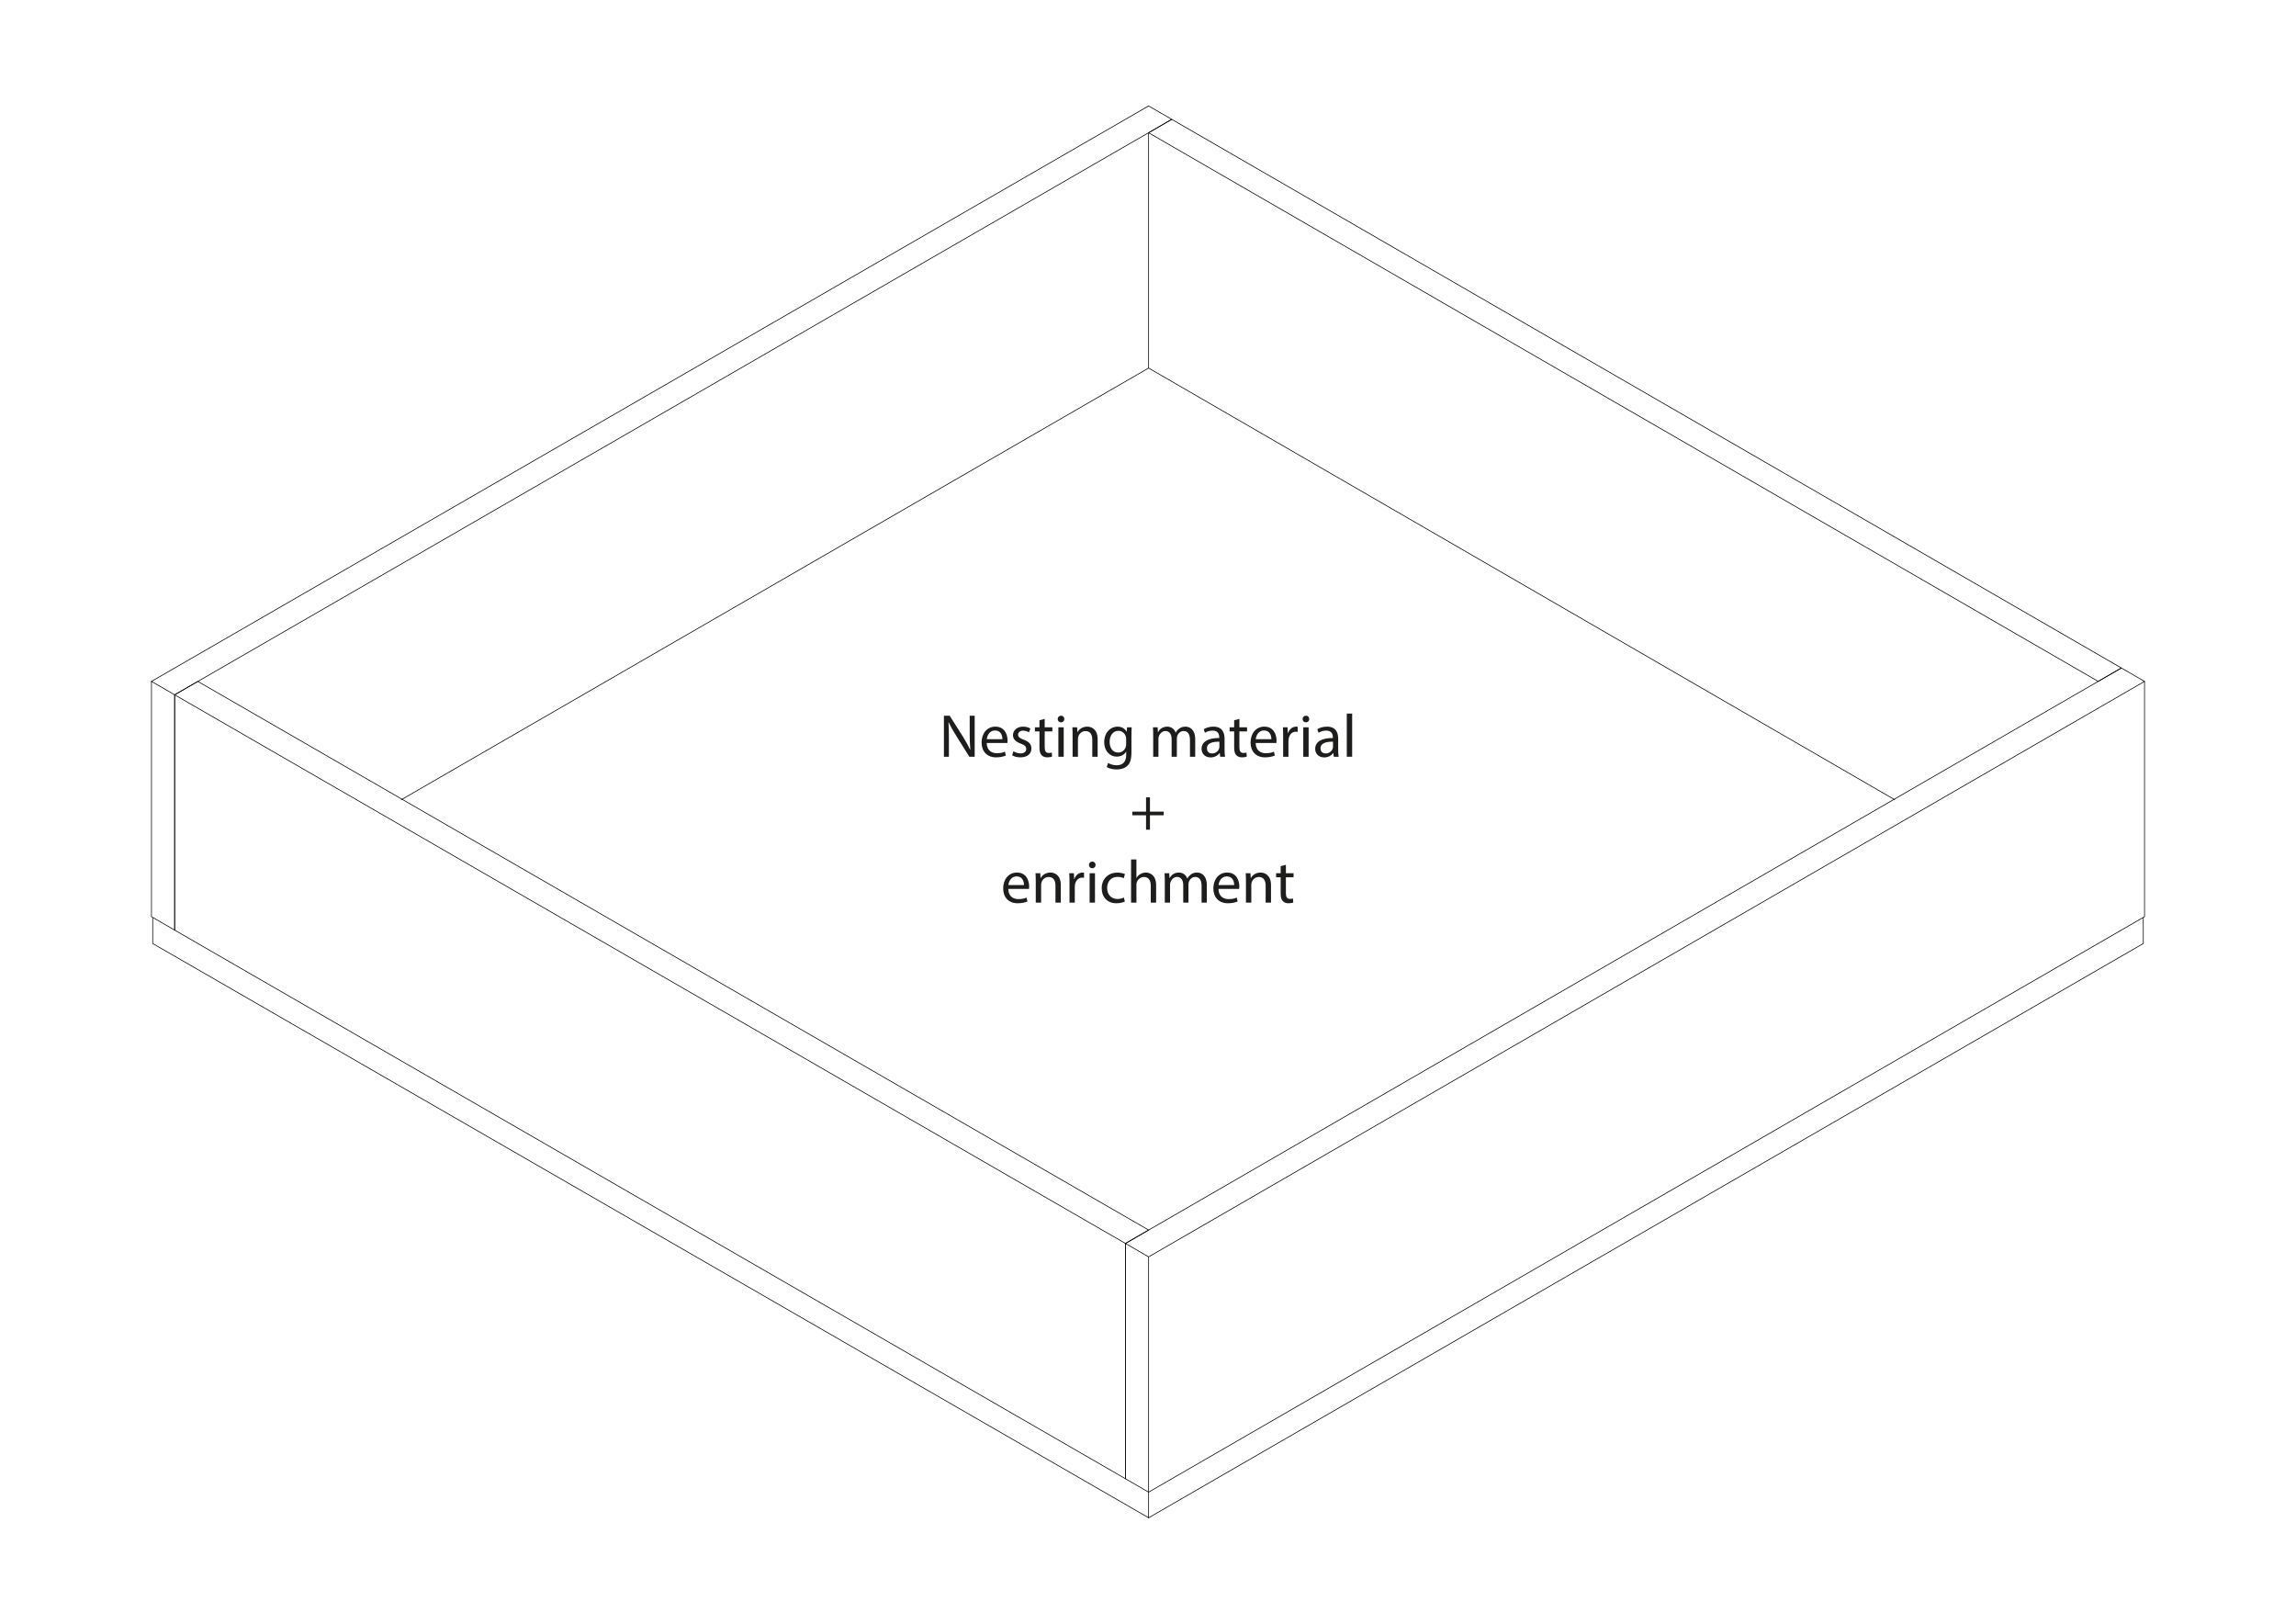
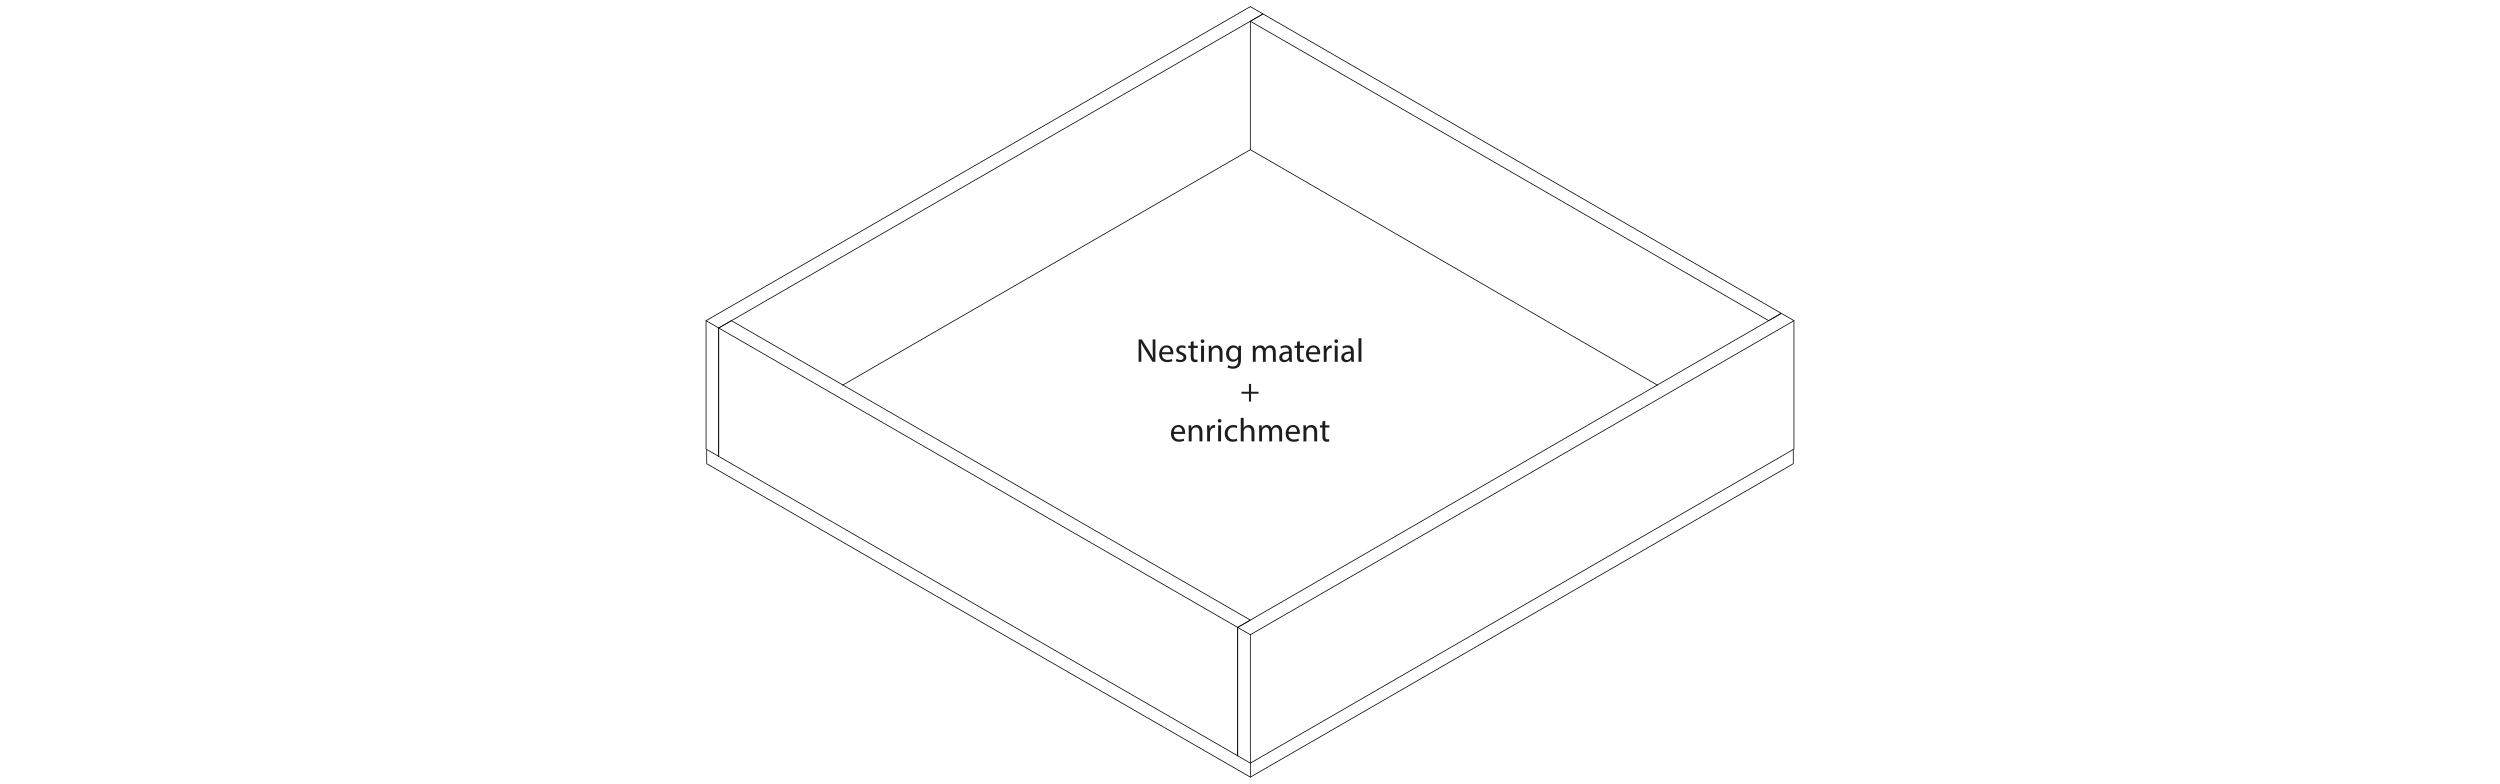
- <svg xmlns="http://www.w3.org/2000/svg" id="Layer_1" viewBox="0 0 841.89 595.276">
-   <defs>
-     <style>.cls-1{fill:none;stroke:#000;stroke-linecap:round;stroke-linejoin:round;stroke-width:.25px;}.cls-2{fill:#1d1d1b;}</style>
-   </defs>
-   <polyline class="cls-1" points="421.168 48.673 429.661 43.756 777.854 244.895 769.362 249.811 421.168 48.673 421.168 134.939 694.717 293.168" />
-   <polyline class="cls-1" points="412.676 455.867 64.036 254.728 72.528 249.811 421.168 450.95 412.676 455.867 412.676 542.133" />
-   <polyline class="cls-1" points="421.168 547.05 786.347 336.078 786.347 249.811 777.854 244.895 412.676 455.867 412.676 542.133 64.036 340.994 64.036 254.728" />
-   <polyline class="cls-1" points="412.676 542.133 421.168 547.05 421.168 460.784 786.347 249.811" />
-   <line class="cls-1" x1="412.676" y1="455.867" x2="421.168" y2="460.784" />
-   <polyline class="cls-1" points="421.168 38.839 429.661 43.756 64.036 254.728 64.036 340.994" />
-   <line class="cls-1" x1="147.173" y1="293.168" x2="421.168" y2="134.939" />
-   <polyline class="cls-1" points="64.036 254.728 55.543 249.811 55.543 336.078 64.036 340.994" />
-   <line class="cls-1" x1="55.543" y1="249.811" x2="421.168" y2="38.839" />
-   <polyline class="cls-1" points="421.168 547.05 421.168 556.436 55.99 345.911 55.99 336.525" />
-   <polyline class="cls-1" points="421.168 556.436 785.9 345.911 785.9 336.525" />
-   <path class="cls-2" d="m346.114,277.434v-15.025h2.118l4.815,7.602c1.115,1.761,1.984,3.344,2.697,4.882l.045-.022c-.179-2.007-.223-3.834-.223-6.175v-6.287h1.828v15.025h-1.962l-4.771-7.624c-1.048-1.672-2.051-3.389-2.809-5.016l-.067.022c.111,1.895.156,3.7.156,6.197v6.42h-1.828Z" />
-   <path class="cls-2" d="m361.805,272.396c.044,2.653,1.739,3.745,3.701,3.745,1.404,0,2.251-.245,2.987-.557l.334,1.404c-.691.312-1.873.669-3.589.669-3.322,0-5.306-2.185-5.306-5.44,0-3.254,1.917-5.818,5.061-5.818,3.522,0,4.458,3.099,4.458,5.083,0,.401-.044.713-.067.914h-7.58Zm5.751-1.405c.022-1.248-.513-3.188-2.72-3.188-1.984,0-2.854,1.828-3.009,3.188h5.729Z" />
-   <path class="cls-2" d="m371.611,275.428c.58.379,1.605.78,2.586.78,1.427,0,2.096-.713,2.096-1.605,0-.937-.558-1.449-2.006-1.984-1.939-.691-2.854-1.761-2.854-3.054,0-1.739,1.404-3.166,3.723-3.166,1.093,0,2.051.312,2.653.669l-.49,1.427c-.423-.268-1.204-.625-2.207-.625-1.159,0-1.806.669-1.806,1.472,0,.892.646,1.293,2.051,1.828,1.873.713,2.832,1.649,2.832,3.254,0,1.895-1.472,3.233-4.035,3.233-1.182,0-2.274-.29-3.032-.736l.49-1.494Z" />
-   <path class="cls-2" d="m383.067,263.545v3.099h2.809v1.494h-2.809v5.819c0,1.337.379,2.095,1.472,2.095.513,0,.892-.067,1.137-.134l.089,1.472c-.379.156-.981.268-1.739.268-.914,0-1.65-.29-2.118-.825-.557-.58-.758-1.538-.758-2.809v-5.886h-1.672v-1.494h1.672v-2.586l1.917-.513Z" />
-   <path class="cls-2" d="m390.266,263.612c.022.669-.468,1.204-1.249,1.204-.691,0-1.181-.535-1.181-1.204,0-.691.513-1.226,1.226-1.226.735,0,1.204.535,1.204,1.226Zm-2.185,13.822v-10.79h1.962v10.79h-1.962Z" />
-   <path class="cls-2" d="m393.296,269.564c0-1.114-.021-2.028-.089-2.92h1.739l.111,1.784h.045c.534-1.025,1.783-2.029,3.566-2.029,1.494,0,3.812.892,3.812,4.592v6.443h-1.962v-6.22c0-1.739-.646-3.188-2.497-3.188-1.293,0-2.296.914-2.631,2.006-.089.245-.134.58-.134.914v6.487h-1.962v-7.87Z" />
-   <path class="cls-2" d="m414.963,266.644c-.045.78-.09,1.65-.09,2.965v6.264c0,2.475-.49,3.991-1.538,4.927-1.048.981-2.563,1.293-3.923,1.293-1.293,0-2.72-.312-3.59-.892l.49-1.494c.714.446,1.828.847,3.166.847,2.007,0,3.478-1.048,3.478-3.768v-1.204h-.044c-.603,1.003-1.762,1.806-3.434,1.806-2.675,0-4.593-2.274-4.593-5.261,0-3.656,2.386-5.729,4.86-5.729,1.873,0,2.898.981,3.366,1.873h.045l.089-1.627h1.717Zm-2.029,4.258c0-.334-.021-.625-.111-.892-.356-1.137-1.315-2.073-2.742-2.073-1.872,0-3.21,1.583-3.21,4.08,0,2.118,1.07,3.879,3.188,3.879,1.203,0,2.296-.758,2.72-2.006.111-.334.155-.713.155-1.048v-1.939Z" />
-   <path class="cls-2" d="m422.851,269.564c0-1.114-.021-2.028-.089-2.92h1.717l.089,1.739h.067c.602-1.026,1.604-1.984,3.389-1.984,1.471,0,2.586.892,3.054,2.163h.045c.334-.602.758-1.07,1.203-1.405.646-.49,1.36-.758,2.386-.758,1.427,0,3.545.937,3.545,4.682v6.354h-1.918v-6.108c0-2.073-.758-3.322-2.34-3.322-1.115,0-1.984.825-2.319,1.784-.089.268-.155.624-.155.981v6.666h-1.918v-6.465c0-1.717-.758-2.965-2.251-2.965-1.227,0-2.118.981-2.431,1.962-.111.29-.155.625-.155.958v6.51h-1.918v-7.87Z" />
-   <path class="cls-2" d="m447.413,277.434l-.155-1.36h-.067c-.602.847-1.761,1.605-3.299,1.605-2.186,0-3.3-1.538-3.3-3.099,0-2.608,2.318-4.035,6.487-4.013v-.223c0-.892-.245-2.497-2.452-2.497-1.003,0-2.051.312-2.809.802l-.446-1.293c.892-.58,2.185-.958,3.545-.958,3.299,0,4.102,2.251,4.102,4.414v4.035c0,.936.045,1.85.179,2.586h-1.784Zm-.289-5.506c-2.141-.044-4.57.334-4.57,2.43,0,1.271.847,1.873,1.851,1.873,1.404,0,2.296-.892,2.607-1.806.067-.201.112-.423.112-.624v-1.873Z" />
-   <path class="cls-2" d="m454.456,263.545v3.099h2.81v1.494h-2.81v5.819c0,1.337.379,2.095,1.472,2.095.513,0,.892-.067,1.137-.134l.089,1.472c-.379.156-.98.268-1.738.268-.914,0-1.649-.29-2.118-.825-.558-.58-.758-1.538-.758-2.809v-5.886h-1.672v-1.494h1.672v-2.586l1.917-.513Z" />
-   <path class="cls-2" d="m460.429,272.396c.045,2.653,1.739,3.745,3.701,3.745,1.404,0,2.251-.245,2.986-.557l.335,1.404c-.691.312-1.873.669-3.589.669-3.322,0-5.307-2.185-5.307-5.44,0-3.254,1.918-5.818,5.061-5.818,3.522,0,4.459,3.099,4.459,5.083,0,.401-.045.713-.066.914h-7.58Zm5.752-1.405c.022-1.248-.513-3.188-2.72-3.188-1.984,0-2.854,1.828-3.01,3.188h5.729Z" />
-   <path class="cls-2" d="m470.502,270.01c0-1.271-.021-2.363-.089-3.366h1.717l.066,2.118h.09c.49-1.449,1.672-2.363,2.987-2.363.223,0,.379.022.557.067v1.851c-.2-.045-.401-.067-.668-.067-1.383,0-2.363,1.047-2.631,2.519-.045.268-.089.58-.089.914v5.751h-1.94v-7.424Z" />
-   <path class="cls-2" d="m480.065,263.612c.021.669-.469,1.204-1.249,1.204-.69,0-1.182-.535-1.182-1.204,0-.691.513-1.226,1.227-1.226.735,0,1.204.535,1.204,1.226Zm-2.186,13.822v-10.79h1.962v10.79h-1.962Z" />
-   <path class="cls-2" d="m489.069,277.434l-.155-1.36h-.067c-.602.847-1.761,1.605-3.299,1.605-2.186,0-3.3-1.538-3.3-3.099,0-2.608,2.318-4.035,6.487-4.013v-.223c0-.892-.245-2.497-2.452-2.497-1.003,0-2.051.312-2.809.802l-.446-1.293c.892-.58,2.185-.958,3.545-.958,3.299,0,4.102,2.251,4.102,4.414v4.035c0,.936.045,1.85.179,2.586h-1.784Zm-.289-5.506c-2.141-.044-4.57.334-4.57,2.43,0,1.271.847,1.873,1.851,1.873,1.404,0,2.296-.892,2.607-1.806.067-.201.112-.423.112-.624v-1.873Z" />
-   <path class="cls-2" d="m493.838,261.606h1.962v15.828h-1.962v-15.828Z" />
-   <path class="cls-2" d="m421.66,292.319v5.239h5.039v1.338h-5.039v5.283h-1.427v-5.283h-5.038v-1.338h5.038v-5.239h1.427Z" />
-   <path class="cls-2" d="m369.717,325.888c.044,2.652,1.739,3.745,3.701,3.745,1.404,0,2.251-.245,2.987-.558l.334,1.404c-.691.312-1.873.669-3.589.669-3.322,0-5.306-2.185-5.306-5.439s1.917-5.818,5.061-5.818c3.522,0,4.458,3.099,4.458,5.083,0,.401-.044.713-.067.914h-7.58Zm5.751-1.404c.022-1.249-.513-3.188-2.72-3.188-1.984,0-2.854,1.828-3.009,3.188h5.729Z" />
-   <path class="cls-2" d="m379.791,323.057c0-1.115-.022-2.029-.089-2.921h1.739l.112,1.783h.044c.535-1.025,1.784-2.028,3.567-2.028,1.494,0,3.812.892,3.812,4.593v6.442h-1.961v-6.22c0-1.739-.647-3.188-2.497-3.188-1.293,0-2.296.913-2.63,2.006-.089.245-.134.58-.134.914v6.487h-1.962v-7.869Z" />
-   <path class="cls-2" d="m392.161,323.502c0-1.271-.022-2.363-.089-3.366h1.716l.067,2.118h.089c.49-1.449,1.672-2.363,2.987-2.363.223,0,.379.022.558.067v1.85c-.201-.044-.401-.066-.669-.066-1.382,0-2.363,1.048-2.631,2.519-.044.268-.089.58-.089.914v5.752h-1.939v-7.424Z" />
-   <path class="cls-2" d="m401.723,317.104c.021.668-.469,1.203-1.249,1.203-.69,0-1.182-.535-1.182-1.203,0-.691.513-1.227,1.227-1.227.735,0,1.204.535,1.204,1.227Zm-2.186,13.821v-10.79h1.962v10.79h-1.962Z" />
-   <path class="cls-2" d="m412.444,330.524c-.513.268-1.649.624-3.099.624-3.255,0-5.373-2.207-5.373-5.506,0-3.322,2.274-5.729,5.797-5.729,1.159,0,2.185.29,2.72.558l-.446,1.516c-.468-.268-1.203-.513-2.273-.513-2.475,0-3.812,1.828-3.812,4.079,0,2.497,1.605,4.035,3.745,4.035,1.115,0,1.851-.289,2.408-.535l.334,1.472Z" />
-   <path class="cls-2" d="m414.738,315.098h1.962v6.732h.045c.312-.558.803-1.048,1.404-1.382.58-.335,1.271-.558,2.007-.558,1.449,0,3.768.892,3.768,4.614v6.421h-1.962v-6.197c0-1.739-.646-3.21-2.497-3.21-1.271,0-2.273.892-2.631,1.961-.111.268-.134.558-.134.937v6.51h-1.962v-15.828Z" />
-   <path class="cls-2" d="m427.107,323.057c0-1.115-.021-2.029-.089-2.921h1.717l.089,1.739h.067c.602-1.025,1.604-1.984,3.389-1.984,1.471,0,2.586.892,3.054,2.162h.045c.334-.602.758-1.069,1.203-1.404.646-.49,1.36-.758,2.386-.758,1.427,0,3.545.937,3.545,4.682v6.354h-1.918v-6.108c0-2.073-.758-3.321-2.34-3.321-1.115,0-1.984.824-2.319,1.783-.089.268-.155.624-.155.98v6.666h-1.918v-6.465c0-1.717-.758-2.965-2.251-2.965-1.227,0-2.118.98-2.431,1.962-.111.289-.155.624-.155.958v6.51h-1.918v-7.869Z" />
-   <path class="cls-2" d="m446.789,325.888c.045,2.652,1.739,3.745,3.7,3.745,1.405,0,2.252-.245,2.987-.558l.335,1.404c-.691.312-1.873.669-3.589.669-3.322,0-5.307-2.185-5.307-5.439s1.918-5.818,5.061-5.818c3.522,0,4.459,3.099,4.459,5.083,0,.401-.045.713-.066.914h-7.58Zm5.752-1.404c.022-1.249-.513-3.188-2.72-3.188-1.984,0-2.854,1.828-3.01,3.188h5.729Z" />
-   <path class="cls-2" d="m456.862,323.057c0-1.115-.021-2.029-.089-2.921h1.739l.111,1.783h.045c.534-1.025,1.783-2.028,3.566-2.028,1.494,0,3.812.892,3.812,4.593v6.442h-1.962v-6.22c0-1.739-.646-3.188-2.497-3.188-1.293,0-2.296.913-2.631,2.006-.089.245-.134.58-.134.914v6.487h-1.962v-7.869Z" />
-   <path class="cls-2" d="m471.507,317.037v3.099h2.81v1.494h-2.81v5.818c0,1.338.379,2.096,1.472,2.096.513,0,.892-.067,1.137-.134l.089,1.471c-.379.156-.98.268-1.738.268-.914,0-1.649-.289-2.118-.824-.558-.58-.758-1.538-.758-2.81v-5.885h-1.672v-1.494h1.672v-2.586l1.917-.513Z" />
+ <svg xmlns="http://www.w3.org/2000/svg" id="Layer_1" viewBox="0 0 830.71 260.42">
+   <polyline points="415.466 7.062 419.666 4.63 591.897 104.121 587.697 106.553 415.466 7.062 415.466 49.733 550.774 127.999" style="fill:none; stroke:#000; stroke-linecap:round; stroke-linejoin:round; stroke-width:.25px;" />
+   <polyline points="411.265 208.477 238.813 108.985 243.013 106.553 415.466 206.045 411.265 208.477 411.265 251.148" style="fill:none; stroke:#000; stroke-linecap:round; stroke-linejoin:round; stroke-width:.25px;" />
+   <polyline points="415.466 253.58 596.098 149.224 596.098 106.553 591.897 104.121 411.265 208.477 411.265 251.148 238.813 151.656 238.813 108.985" style="fill:none; stroke:#000; stroke-linecap:round; stroke-linejoin:round; stroke-width:.25px;" />
+   <polyline points="411.265 251.148 415.466 253.58 415.466 210.909 596.098 106.553" style="fill:none; stroke:#000; stroke-linecap:round; stroke-linejoin:round; stroke-width:.25px;" />
+   <line x1="411.265" y1="208.477" x2="415.466" y2="210.909" style="fill:none; stroke:#000; stroke-linecap:round; stroke-linejoin:round; stroke-width:.25px;" />
+   <polyline points="415.466 2.198 419.666 4.63 238.813 108.985 238.813 151.656" style="fill:none; stroke:#000; stroke-linecap:round; stroke-linejoin:round; stroke-width:.25px;" />
+   <line x1="279.936" y1="127.999" x2="415.466" y2="49.733" style="fill:none; stroke:#000; stroke-linecap:round; stroke-linejoin:round; stroke-width:.25px;" />
+   <polyline points="238.813 108.985 234.612 106.553 234.612 149.224 238.813 151.656" style="fill:none; stroke:#000; stroke-linecap:round; stroke-linejoin:round; stroke-width:.25px;" />
+   <line x1="234.612" y1="106.553" x2="415.466" y2="2.198" style="fill:none; stroke:#000; stroke-linecap:round; stroke-linejoin:round; stroke-width:.25px;" />
+   <polyline points="415.466 253.58 415.466 258.223 234.833 154.088 234.833 149.445" style="fill:none; stroke:#000; stroke-linecap:round; stroke-linejoin:round; stroke-width:.25px;" />
+   <polyline points="415.466 258.223 595.877 154.088 595.877 149.445" style="fill:none; stroke:#000; stroke-linecap:round; stroke-linejoin:round; stroke-width:.25px;" />
+   <path d="M378.339,120.215v-7.436h1.048l2.383,3.762c.551.872.982,1.655,1.335,2.416l.022-.011c-.088-.993-.11-1.897-.11-3.056v-3.111h.905v7.436h-.971l-2.361-3.773c-.519-.828-1.015-1.677-1.39-2.482l-.033.011c.055.938.077,1.831.077,3.067v3.177h-.905Z" style="fill:#1d1d1b;" />
+   <path d="M386.1,117.722c.022,1.312.861,1.854,1.832,1.854.695,0,1.114-.122,1.479-.276l.165.695c-.342.154-.926.331-1.776.331-1.644,0-2.625-1.081-2.625-2.692s.949-2.879,2.504-2.879c1.743,0,2.207,1.534,2.207,2.515,0,.199-.022.353-.033.453h-3.751ZM388.947,117.026c.011-.618-.254-1.577-1.346-1.577-.982,0-1.412.904-1.489,1.577h2.835Z" style="fill:#1d1d1b;" />
+   <path d="M390.951,119.222c.287.188.794.386,1.28.386.706,0,1.037-.353,1.037-.794,0-.463-.276-.717-.993-.982-.959-.342-1.412-.872-1.412-1.512,0-.86.695-1.566,1.843-1.566.541,0,1.015.154,1.312.331l-.243.706c-.209-.132-.596-.309-1.092-.309-.573,0-.894.331-.894.728,0,.441.32.64,1.015.905.927.353,1.401.816,1.401,1.611,0,.938-.728,1.6-1.997,1.6-.585,0-1.125-.144-1.5-.364l.243-.739Z" style="fill:#1d1d1b;" />
+   <path d="M396.618,113.342v1.534h1.39v.739h-1.39v2.879c0,.662.188,1.037.728,1.037.254,0,.441-.033.563-.066l.044.728c-.188.077-.485.132-.86.132-.453,0-.816-.144-1.048-.408-.275-.287-.375-.761-.375-1.39v-2.913h-.827v-.739h.827v-1.28l.949-.254Z" style="fill:#1d1d1b;" />
+   <path d="M400.179,113.375c.011.331-.232.596-.618.596-.342,0-.584-.265-.584-.596,0-.342.253-.607.606-.607.364,0,.596.265.596.607ZM399.098,120.215v-5.339h.971v5.339h-.971Z" style="fill:#1d1d1b;" />
+   <path d="M401.678,116.32c0-.551-.011-1.004-.044-1.445h.86l.055.882h.022c.265-.507.883-1.004,1.765-1.004.739,0,1.887.441,1.887,2.272v3.188h-.971v-3.078c0-.86-.32-1.578-1.236-1.578-.64,0-1.136.453-1.302.993-.044.121-.066.287-.066.452v3.21h-.971v-3.895Z" style="fill:#1d1d1b;" />
+   <path d="M412.397,114.875c-.022.386-.044.816-.044,1.467v3.1c0,1.225-.243,1.975-.761,2.438-.519.485-1.269.64-1.942.64-.64,0-1.346-.154-1.776-.441l.243-.739c.353.22.904.419,1.566.419.993,0,1.721-.519,1.721-1.864v-.596h-.022c-.298.496-.872.894-1.699.894-1.324,0-2.272-1.125-2.272-2.604,0-1.81,1.18-2.835,2.405-2.835.927,0,1.434.485,1.666.927h.022l.044-.805h.85ZM411.393,116.982c0-.166-.011-.309-.055-.441-.177-.562-.651-1.026-1.357-1.026-.927,0-1.589.783-1.589,2.019,0,1.048.53,1.919,1.578,1.919.596,0,1.136-.375,1.346-.993.055-.166.077-.353.077-.519v-.96Z" style="fill:#1d1d1b;" />
+   <path d="M416.296,116.32c0-.551-.011-1.004-.044-1.445h.85l.045.86h.032c.298-.507.795-.982,1.678-.982.728,0,1.279.441,1.511,1.07h.022c.165-.298.375-.53.596-.695.319-.243.673-.375,1.181-.375.706,0,1.754.463,1.754,2.317v3.144h-.949v-3.023c0-1.026-.375-1.644-1.158-1.644-.552,0-.981.408-1.147.882-.044.132-.077.309-.077.485v3.299h-.948v-3.199c0-.85-.375-1.467-1.114-1.467-.607,0-1.049.485-1.203.971-.055.144-.077.309-.077.475v3.221h-.949v-3.895Z" style="fill:#1d1d1b;" />
+   <path d="M428.447,120.215l-.077-.673h-.033c-.298.419-.871.794-1.633.794-1.081,0-1.633-.761-1.633-1.534,0-1.291,1.147-1.997,3.211-1.986v-.11c0-.441-.121-1.235-1.214-1.235-.496,0-1.015.154-1.39.397l-.221-.64c.441-.287,1.081-.475,1.754-.475,1.633,0,2.03,1.114,2.03,2.185v1.997c0,.463.021.916.088,1.28h-.883ZM428.304,117.49c-1.059-.022-2.261.166-2.261,1.203,0,.629.419.927.915.927.695,0,1.137-.441,1.291-.894.033-.1.055-.209.055-.309v-.927Z" style="fill:#1d1d1b;" />
+   <path d="M431.93,113.342v1.534h1.391v.739h-1.391v2.879c0,.662.188,1.037.729,1.037.254,0,.441-.033.562-.066l.044.728c-.188.077-.485.132-.86.132-.452,0-.816-.144-1.048-.408-.276-.287-.375-.761-.375-1.39v-2.913h-.828v-.739h.828v-1.28l.948-.254Z" style="fill:#1d1d1b;" />
+   <path d="M434.884,117.722c.022,1.312.86,1.854,1.832,1.854.694,0,1.113-.122,1.478-.276l.166.695c-.342.154-.927.331-1.776.331-1.644,0-2.626-1.081-2.626-2.692s.949-2.879,2.505-2.879c1.743,0,2.206,1.534,2.206,2.515,0,.199-.022.353-.033.453h-3.751ZM437.73,117.026c.011-.618-.254-1.577-1.346-1.577-.982,0-1.412.904-1.489,1.577h2.835Z" style="fill:#1d1d1b;" />
+   <path d="M439.867,116.541c0-.629-.012-1.169-.045-1.666h.85l.033,1.048h.044c.243-.717.828-1.169,1.479-1.169.11,0,.188.011.276.033v.916c-.1-.022-.199-.033-.331-.033-.685,0-1.17.519-1.302,1.247-.022.133-.044.287-.044.453v2.846h-.96v-3.674Z" style="fill:#1d1d1b;" />
+   <path d="M444.597,113.375c.011.331-.231.596-.618.596-.342,0-.585-.265-.585-.596,0-.342.254-.607.607-.607.364,0,.596.265.596.607ZM443.516,120.215v-5.339h.971v5.339h-.971Z" style="fill:#1d1d1b;" />
+   <path d="M449.053,120.215l-.077-.673h-.033c-.298.419-.871.794-1.633.794-1.081,0-1.633-.761-1.633-1.534,0-1.291,1.147-1.997,3.211-1.986v-.11c0-.441-.121-1.235-1.214-1.235-.496,0-1.015.154-1.39.397l-.221-.64c.441-.287,1.081-.475,1.754-.475,1.633,0,2.03,1.114,2.03,2.185v1.997c0,.463.021.916.088,1.28h-.883ZM448.909,117.49c-1.059-.022-2.261.166-2.261,1.203,0,.629.419.927.915.927.695,0,1.137-.441,1.291-.894.033-.1.055-.209.055-.309v-.927Z" style="fill:#1d1d1b;" />
+   <path d="M451.41,112.382h.971v7.833h-.971v-7.833Z" style="fill:#1d1d1b;" />
+   <path d="M415.709,127.575v2.593h2.493v.662h-2.493v2.615h-.706v-2.615h-2.493v-.662h2.493v-2.593h.706Z" style="fill:#1d1d1b;" />
+   <path d="M390.014,144.181c.022,1.312.861,1.854,1.832,1.854.695,0,1.114-.121,1.479-.276l.165.695c-.342.154-.926.331-1.776.331-1.644,0-2.625-1.081-2.625-2.691,0-1.611.949-2.88,2.504-2.88,1.743,0,2.207,1.533,2.207,2.516,0,.198-.022.353-.033.452h-3.751ZM392.861,143.485c.011-.617-.254-1.577-1.346-1.577-.982,0-1.412.904-1.489,1.577h2.835Z" style="fill:#1d1d1b;" />
+   <path d="M394.997,142.779c0-.552-.011-1.004-.044-1.445h.86l.055.883h.022c.265-.508.883-1.004,1.765-1.004.739,0,1.887.441,1.887,2.272v3.188h-.971v-3.078c0-.86-.32-1.577-1.236-1.577-.64,0-1.136.452-1.302.992-.044.122-.066.287-.066.453v3.21h-.971v-3.895Z" style="fill:#1d1d1b;" />
+   <path d="M401.116,143c0-.629-.011-1.169-.044-1.666h.85l.033,1.049h.044c.243-.718.827-1.17,1.478-1.17.11,0,.188.011.276.033v.916c-.099-.022-.198-.033-.331-.033-.684,0-1.169.519-1.302,1.246-.022.133-.044.287-.044.452v2.847h-.96v-3.674Z" style="fill:#1d1d1b;" />
+   <path d="M405.846,139.834c.011.331-.232.596-.618.596-.342,0-.584-.265-.584-.596,0-.342.253-.606.606-.606.364,0,.596.265.596.606ZM404.764,146.674v-5.34h.971v5.34h-.971Z" style="fill:#1d1d1b;" />
+   <path d="M411.15,146.476c-.253.132-.816.309-1.533.309-1.611,0-2.659-1.092-2.659-2.725,0-1.645,1.125-2.836,2.868-2.836.574,0,1.081.144,1.346.276l-.22.75c-.232-.133-.596-.254-1.125-.254-1.225,0-1.887.904-1.887,2.019,0,1.236.794,1.997,1.854,1.997.552,0,.916-.144,1.191-.265l.166.729Z" style="fill:#1d1d1b;" />
+   <path d="M412.283,138.841h.971v3.332h.022c.154-.276.396-.519.694-.685.287-.165.629-.275.993-.275.717,0,1.864.441,1.864,2.284v3.177h-.971v-3.067c0-.86-.319-1.588-1.235-1.588-.629,0-1.125.441-1.302.971-.055.132-.066.275-.066.463v3.222h-.971v-7.833Z" style="fill:#1d1d1b;" />
+   <path d="M418.402,142.779c0-.552-.012-1.004-.045-1.445h.85l.045.86h.032c.298-.507.795-.981,1.678-.981.728,0,1.279.441,1.511,1.07h.022c.165-.298.375-.529.596-.695.319-.242.673-.375,1.181-.375.706,0,1.754.464,1.754,2.316v3.145h-.949v-3.022c0-1.026-.375-1.645-1.158-1.645-.552,0-.981.408-1.147.883-.044.133-.077.309-.077.485v3.299h-.948v-3.199c0-.85-.375-1.468-1.114-1.468-.607,0-1.049.485-1.203.972-.055.143-.077.309-.077.474v3.222h-.948v-3.895Z" style="fill:#1d1d1b;" />
+   <path d="M428.137,144.181c.022,1.312.86,1.854,1.831,1.854.695,0,1.114-.121,1.479-.276l.166.695c-.342.154-.927.331-1.776.331-1.644,0-2.626-1.081-2.626-2.691,0-1.611.949-2.88,2.505-2.88,1.743,0,2.206,1.533,2.206,2.516,0,.198-.022.353-.033.452h-3.751ZM430.983,143.485c.011-.617-.254-1.577-1.346-1.577-.982,0-1.412.904-1.489,1.577h2.835Z" style="fill:#1d1d1b;" />
+   <path d="M433.12,142.779c0-.552-.012-1.004-.045-1.445h.861l.055.883h.022c.265-.508.882-1.004,1.765-1.004.739,0,1.887.441,1.887,2.272v3.188h-.971v-3.078c0-.86-.32-1.577-1.235-1.577-.641,0-1.137.452-1.302.992-.045.122-.066.287-.066.453v3.21h-.971v-3.895Z" style="fill:#1d1d1b;" />
+   <path d="M440.363,139.801v1.533h1.391v.739h-1.391v2.88c0,.661.188,1.037.729,1.037.254,0,.441-.033.562-.066l.044.728c-.188.077-.485.133-.86.133-.452,0-.816-.144-1.048-.408-.276-.287-.375-.762-.375-1.39v-2.913h-.828v-.739h.828v-1.279l.948-.254Z" style="fill:#1d1d1b;" />
</svg>
